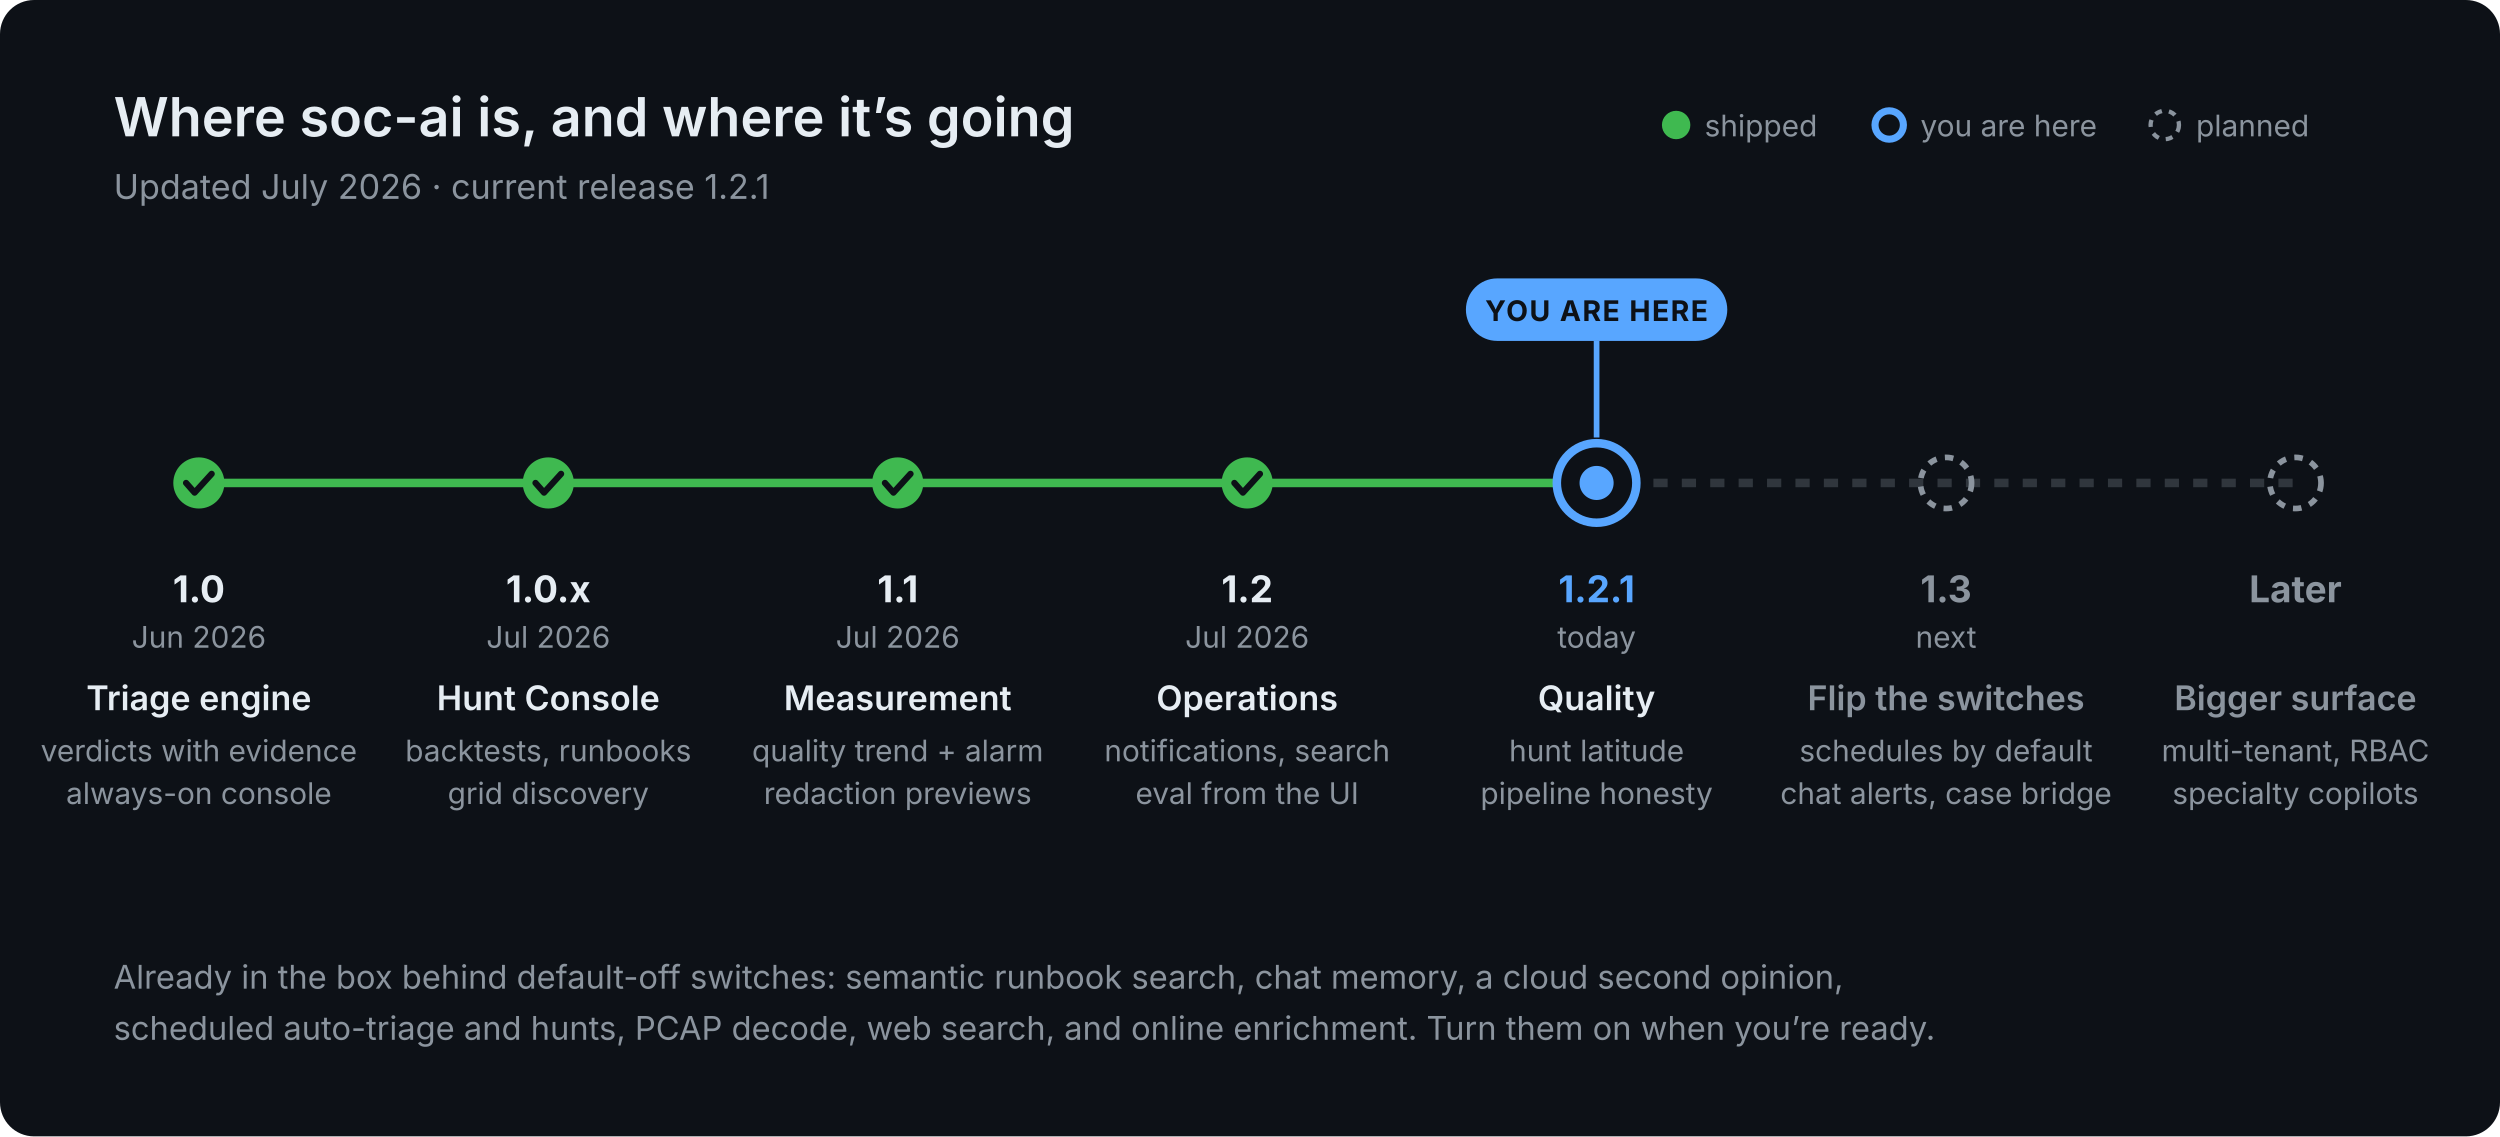
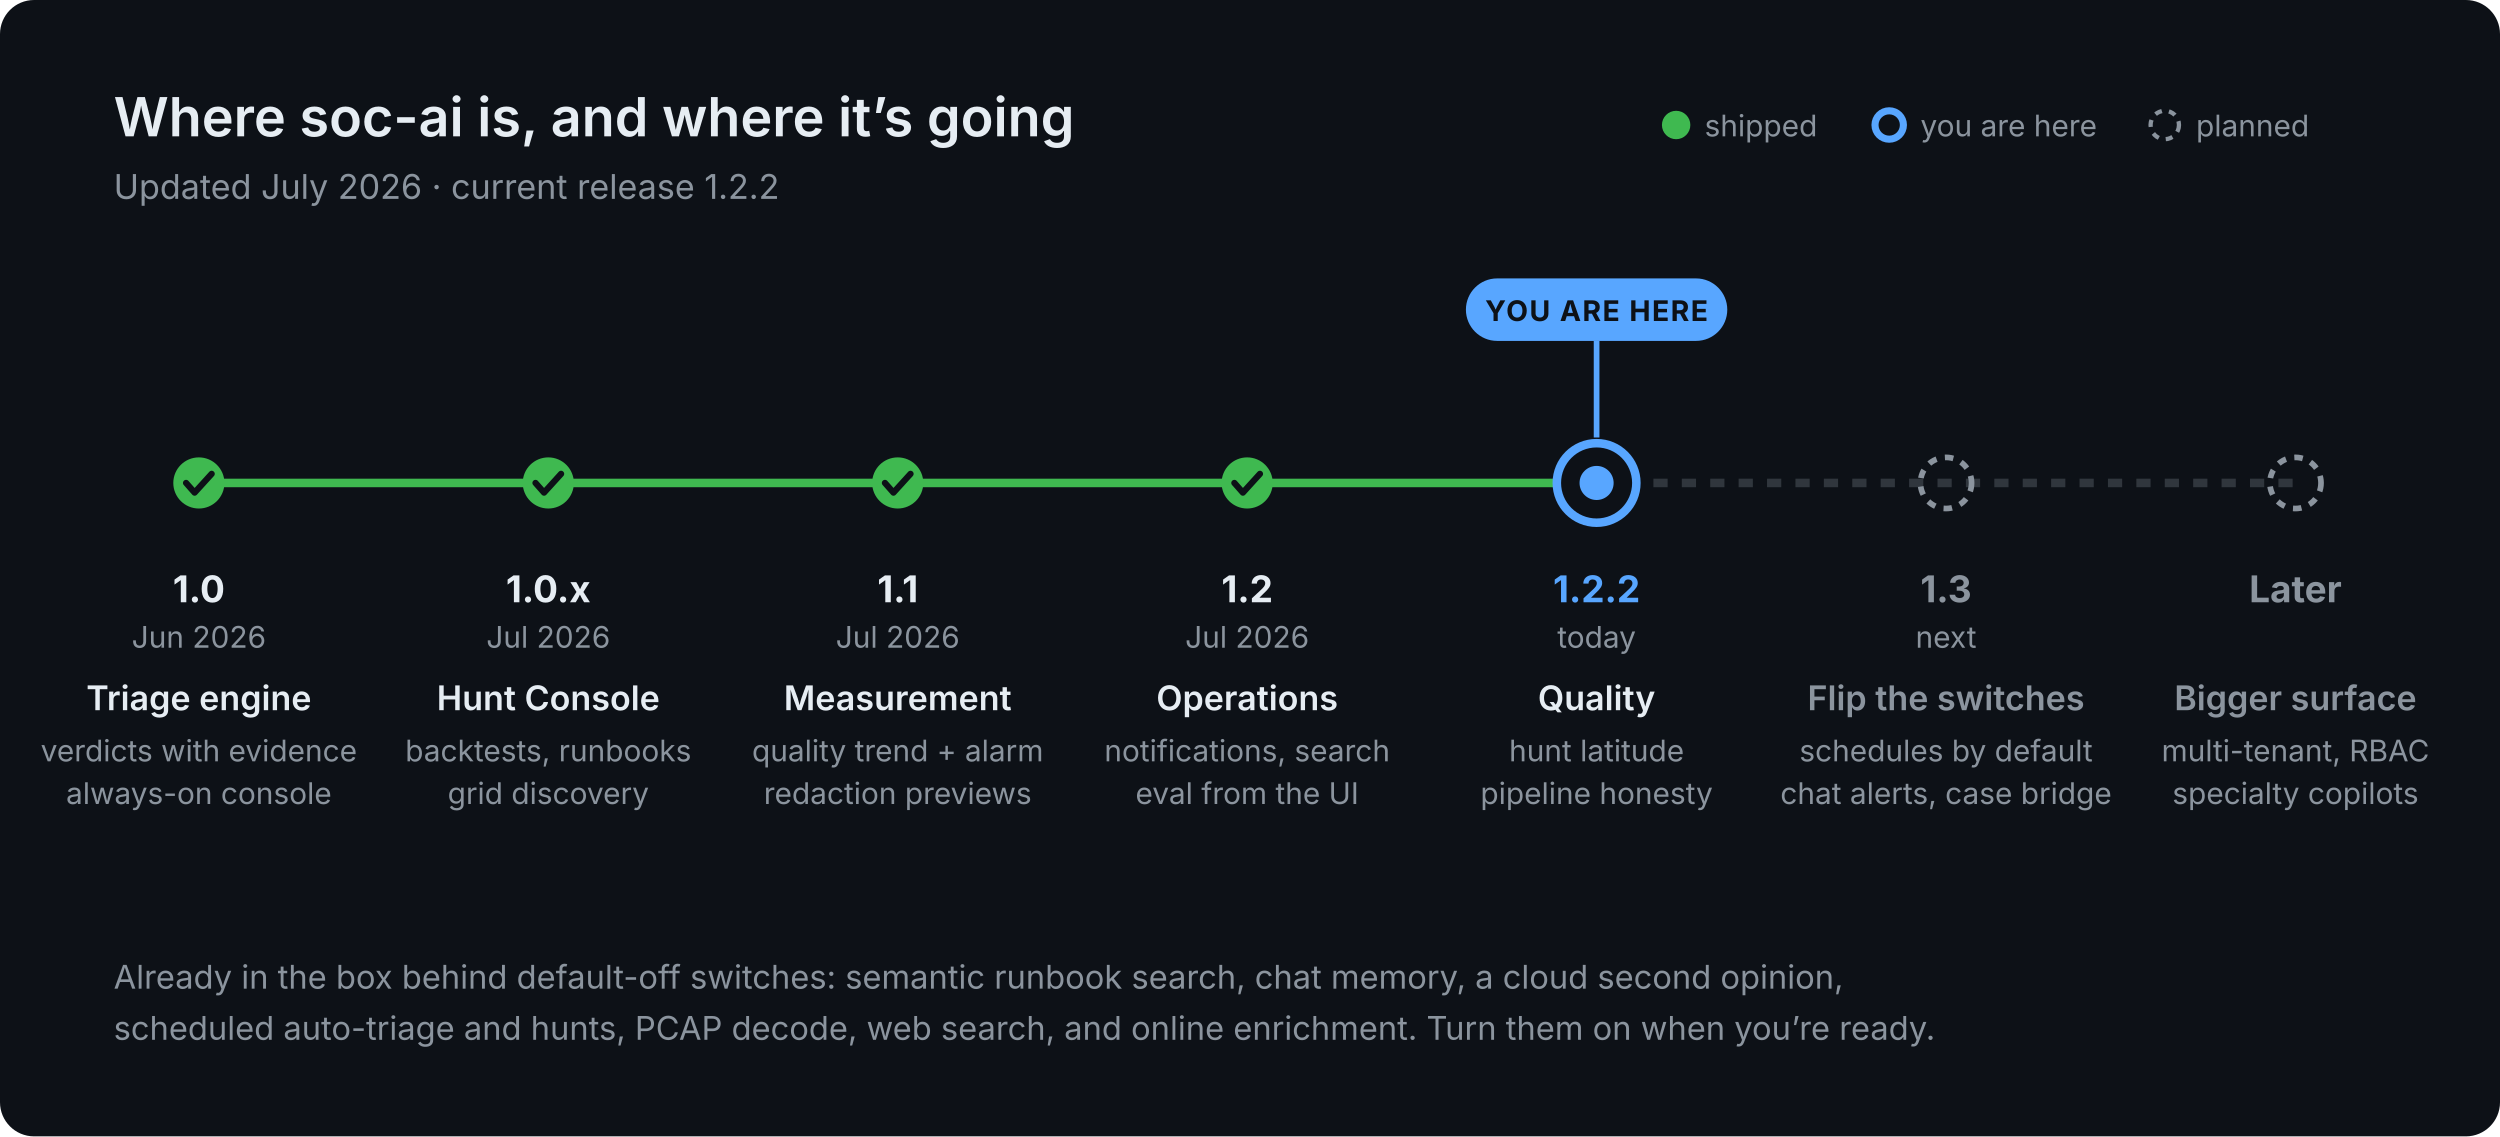
- <svg xmlns="http://www.w3.org/2000/svg" width="880" height="400" viewBox="0 0 880 400" role="img" aria-label="soc-ai roadmap: versions 1.0 through 1.2 shipped, 1.2.1 is current, 1.3 and later are planned">
+ <svg xmlns="http://www.w3.org/2000/svg" width="880" height="400" viewBox="0 0 880 400" role="img" aria-label="soc-ai roadmap: versions 1.0 through 1.2 shipped, 1.2.2 is current, 1.3 and later are planned">
  <style>
    text { font-family: ui-sans-serif, system-ui, -apple-system, "Segoe UI", sans-serif; }
    .title { font-size: 19px; font-weight: 600; fill: #e6edf3; }
    .subtitle { font-size: 12px; fill: #8b949e; }
    .ver { font-size: 13px; font-weight: 700; fill: #e6edf3; }
    .ver-now { font-size: 13px; font-weight: 700; fill: #58a6ff; }
    .ver-future { font-size: 13px; font-weight: 700; fill: #8b949e; }
    .date { font-size: 10.5px; fill: #8b949e; }
    .theme { font-size: 12px; font-weight: 600; fill: #e6edf3; }
    .theme-future { font-size: 12px; font-weight: 600; fill: #8b949e; }
    .detail { font-size: 10.5px; fill: #8b949e; }
    .flag { font-size: 10px; font-weight: 700; fill: #0d1117; letter-spacing: 0.5px; }
    .legend { font-size: 10.5px; fill: #8b949e; }
    .caption { font-size: 11.5px; fill: #8b949e; }
  </style>
  <rect x="0" y="0" width="880" height="400" rx="12" fill="#0d1117" />
  <text x="40" y="48" class="title">Where soc-ai is, and where it’s going</text>
-   <text x="40" y="70" class="subtitle">Updated July 2026 · current release 1.2.1</text>
+   <text x="40" y="70" class="subtitle">Updated July 2026 · current release 1.2.2</text>
  <circle cx="590" cy="44" r="5" fill="#3fb950" />
  <text x="600" y="48" class="legend">shipped</text>
  <circle cx="665" cy="44" r="5" fill="none" stroke="#58a6ff" stroke-width="2.5" />
  <text x="676" y="48" class="legend">you are here</text>
  <circle cx="762" cy="44" r="5" fill="none" stroke="#8b949e" stroke-width="1.5" stroke-dasharray="2.5,2.5" />
  <text x="773" y="48" class="legend">planned</text>
  <line x1="70" y1="170" x2="562" y2="170" stroke="#3fb950" stroke-width="3" />
  <line x1="562" y1="170" x2="808" y2="170" stroke="#30363d" stroke-width="3" stroke-dasharray="5,5" />
  <rect x="516" y="98" width="92" height="22" rx="11" fill="#58a6ff" />
  <text x="562" y="113" text-anchor="middle" class="flag">YOU ARE HERE</text>
  <line x1="562" y1="120" x2="562" y2="154" stroke="#58a6ff" stroke-width="2" />
  <circle cx="70" cy="170" r="9" fill="#3fb950" />
  <path d="M 65.5 170 l 3 3.4 l 6 -6.6" stroke="#0d1117" stroke-width="2.2" fill="none" stroke-linecap="round" stroke-linejoin="round" />
  <text x="70" y="212" text-anchor="middle" class="ver">1.0</text>
  <text x="70" y="228" text-anchor="middle" class="date">Jun 2026</text>
  <text x="70" y="250" text-anchor="middle" class="theme">Triage engine</text>
  <text x="70" y="268" text-anchor="middle" class="detail">verdicts with evidence</text>
  <text x="70" y="283" text-anchor="middle" class="detail">always-on console</text>
  <circle cx="193" cy="170" r="9" fill="#3fb950" />
  <path d="M 188.5 170 l 3 3.4 l 6 -6.6" stroke="#0d1117" stroke-width="2.2" fill="none" stroke-linecap="round" stroke-linejoin="round" />
  <text x="193" y="212" text-anchor="middle" class="ver">1.0.x</text>
  <text x="193" y="228" text-anchor="middle" class="date">Jul 2026</text>
  <text x="193" y="250" text-anchor="middle" class="theme">Hunt Console</text>
  <text x="193" y="268" text-anchor="middle" class="detail">backtests, runbooks</text>
  <text x="193" y="283" text-anchor="middle" class="detail">grid discovery</text>
  <circle cx="316" cy="170" r="9" fill="#3fb950" />
  <path d="M 311.5 170 l 3 3.4 l 6 -6.6" stroke="#0d1117" stroke-width="2.2" fill="none" stroke-linecap="round" stroke-linejoin="round" />
  <text x="316" y="212" text-anchor="middle" class="ver">1.1</text>
  <text x="316" y="228" text-anchor="middle" class="date">Jul 2026</text>
  <text x="316" y="250" text-anchor="middle" class="theme">Measurement</text>
  <text x="316" y="268" text-anchor="middle" class="detail">quality trend + alarm</text>
  <text x="316" y="283" text-anchor="middle" class="detail">redaction previews</text>
  <circle cx="439" cy="170" r="9" fill="#3fb950" />
  <path d="M 434.5 170 l 3 3.4 l 6 -6.6" stroke="#0d1117" stroke-width="2.2" fill="none" stroke-linecap="round" stroke-linejoin="round" />
  <text x="439" y="212" text-anchor="middle" class="ver">1.2</text>
  <text x="439" y="228" text-anchor="middle" class="date">Jul 2026</text>
  <text x="439" y="250" text-anchor="middle" class="theme">Operations</text>
  <text x="439" y="268" text-anchor="middle" class="detail">notifications, search</text>
  <text x="439" y="283" text-anchor="middle" class="detail">eval from the UI</text>
  <circle cx="562" cy="170" r="14" fill="#0d1117" stroke="#58a6ff" stroke-width="3" />
  <circle cx="562" cy="170" r="6" fill="#58a6ff" />
-   <text x="562" y="212" text-anchor="middle" class="ver-now">1.2.1</text>
+   <text x="562" y="212" text-anchor="middle" class="ver-now">1.2.2</text>
  <text x="562" y="228" text-anchor="middle" class="date">today</text>
  <text x="562" y="250" text-anchor="middle" class="theme">Quality</text>
  <text x="562" y="268" text-anchor="middle" class="detail">hunt latitude</text>
  <text x="562" y="283" text-anchor="middle" class="detail">pipeline honesty</text>
  <circle cx="685" cy="170" r="9" fill="none" stroke="#8b949e" stroke-width="2" stroke-dasharray="3,3" />
  <text x="685" y="212" text-anchor="middle" class="ver-future">1.3</text>
  <text x="685" y="228" text-anchor="middle" class="date">next</text>
  <text x="685" y="250" text-anchor="middle" class="theme-future">Flip the switches</text>
  <text x="685" y="268" text-anchor="middle" class="detail">schedules by default</text>
  <text x="685" y="283" text-anchor="middle" class="detail">chat alerts, case bridge</text>
  <circle cx="808" cy="170" r="9" fill="none" stroke="#8b949e" stroke-width="2" stroke-dasharray="3,3" />
  <text x="808" y="212" text-anchor="middle" class="ver-future">Later</text>
  <text x="808" y="228" text-anchor="middle" class="date"> </text>
  <text x="808" y="250" text-anchor="middle" class="theme-future">Bigger surface</text>
  <text x="808" y="268" text-anchor="middle" class="detail">multi-tenant, RBAC</text>
  <text x="808" y="283" text-anchor="middle" class="detail">specialty copilots</text>
  <text x="40" y="348" class="caption">Already in the box behind default-off switches: semantic runbook search, chat memory, a cloud second opinion,</text>
  <text x="40" y="366" class="caption">scheduled auto-triage and hunts, PCAP decode, web search, and online enrichment. Turn them on when you’re ready.</text>
</svg>
